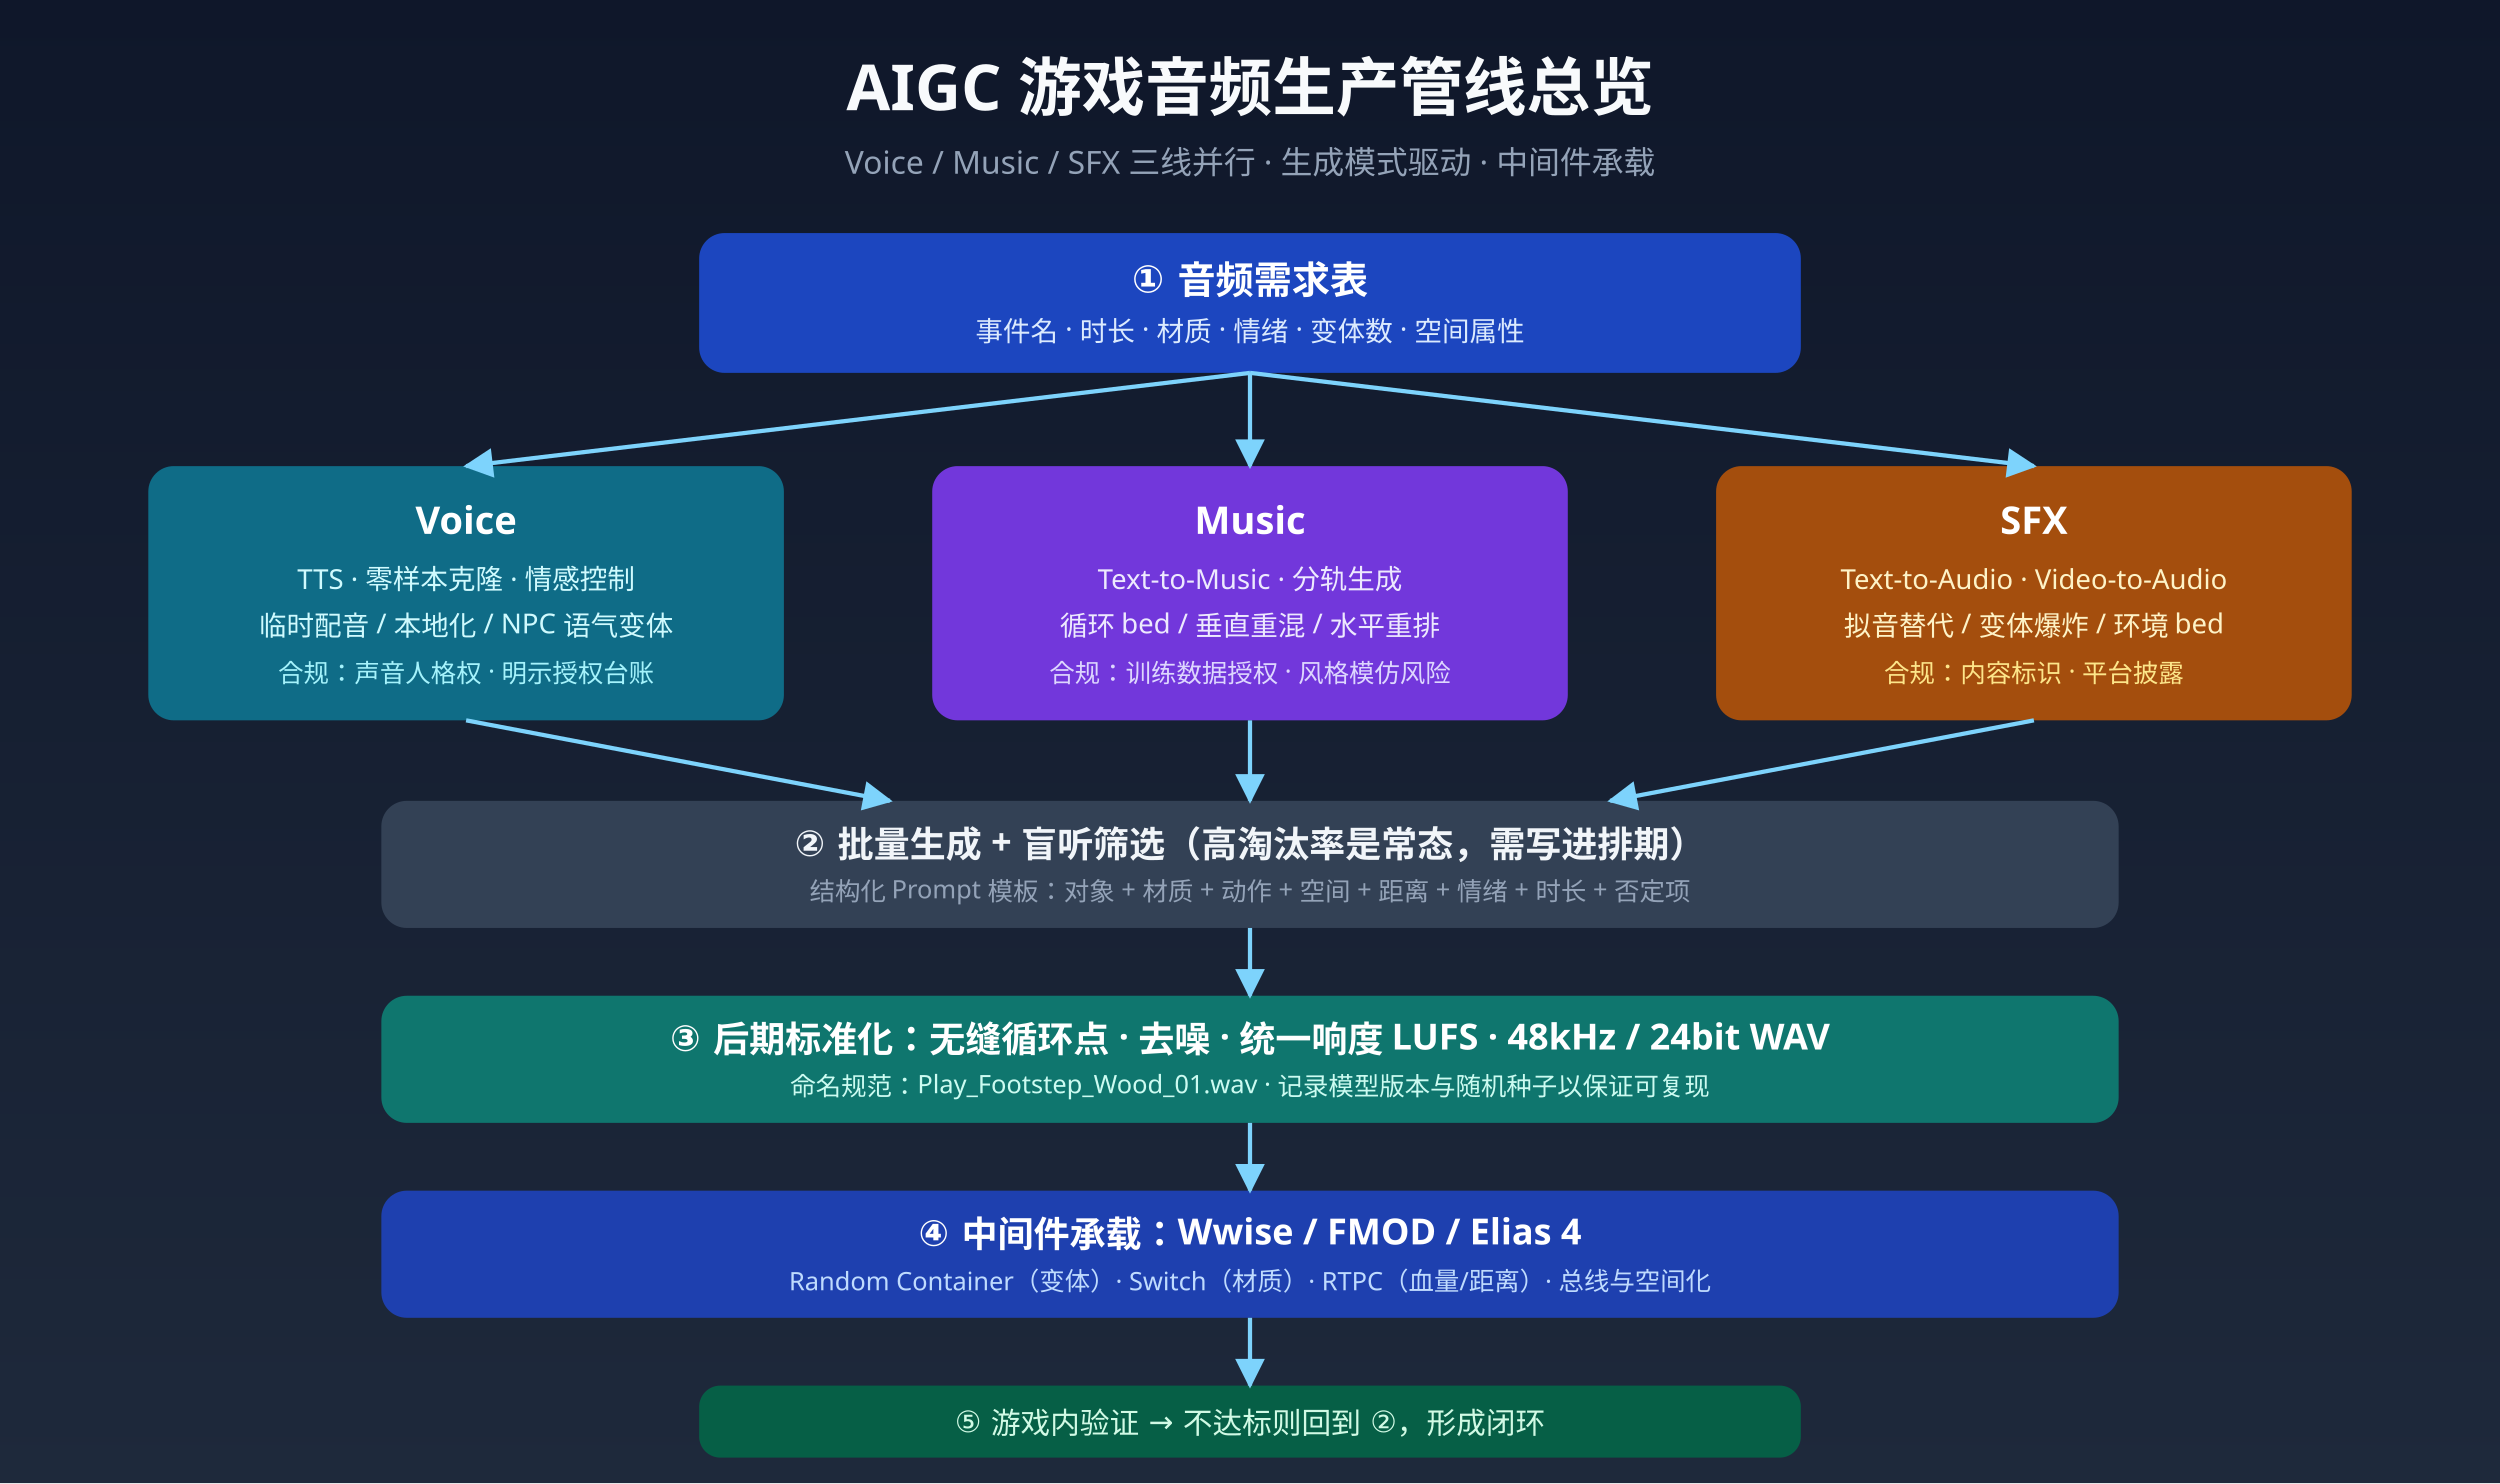
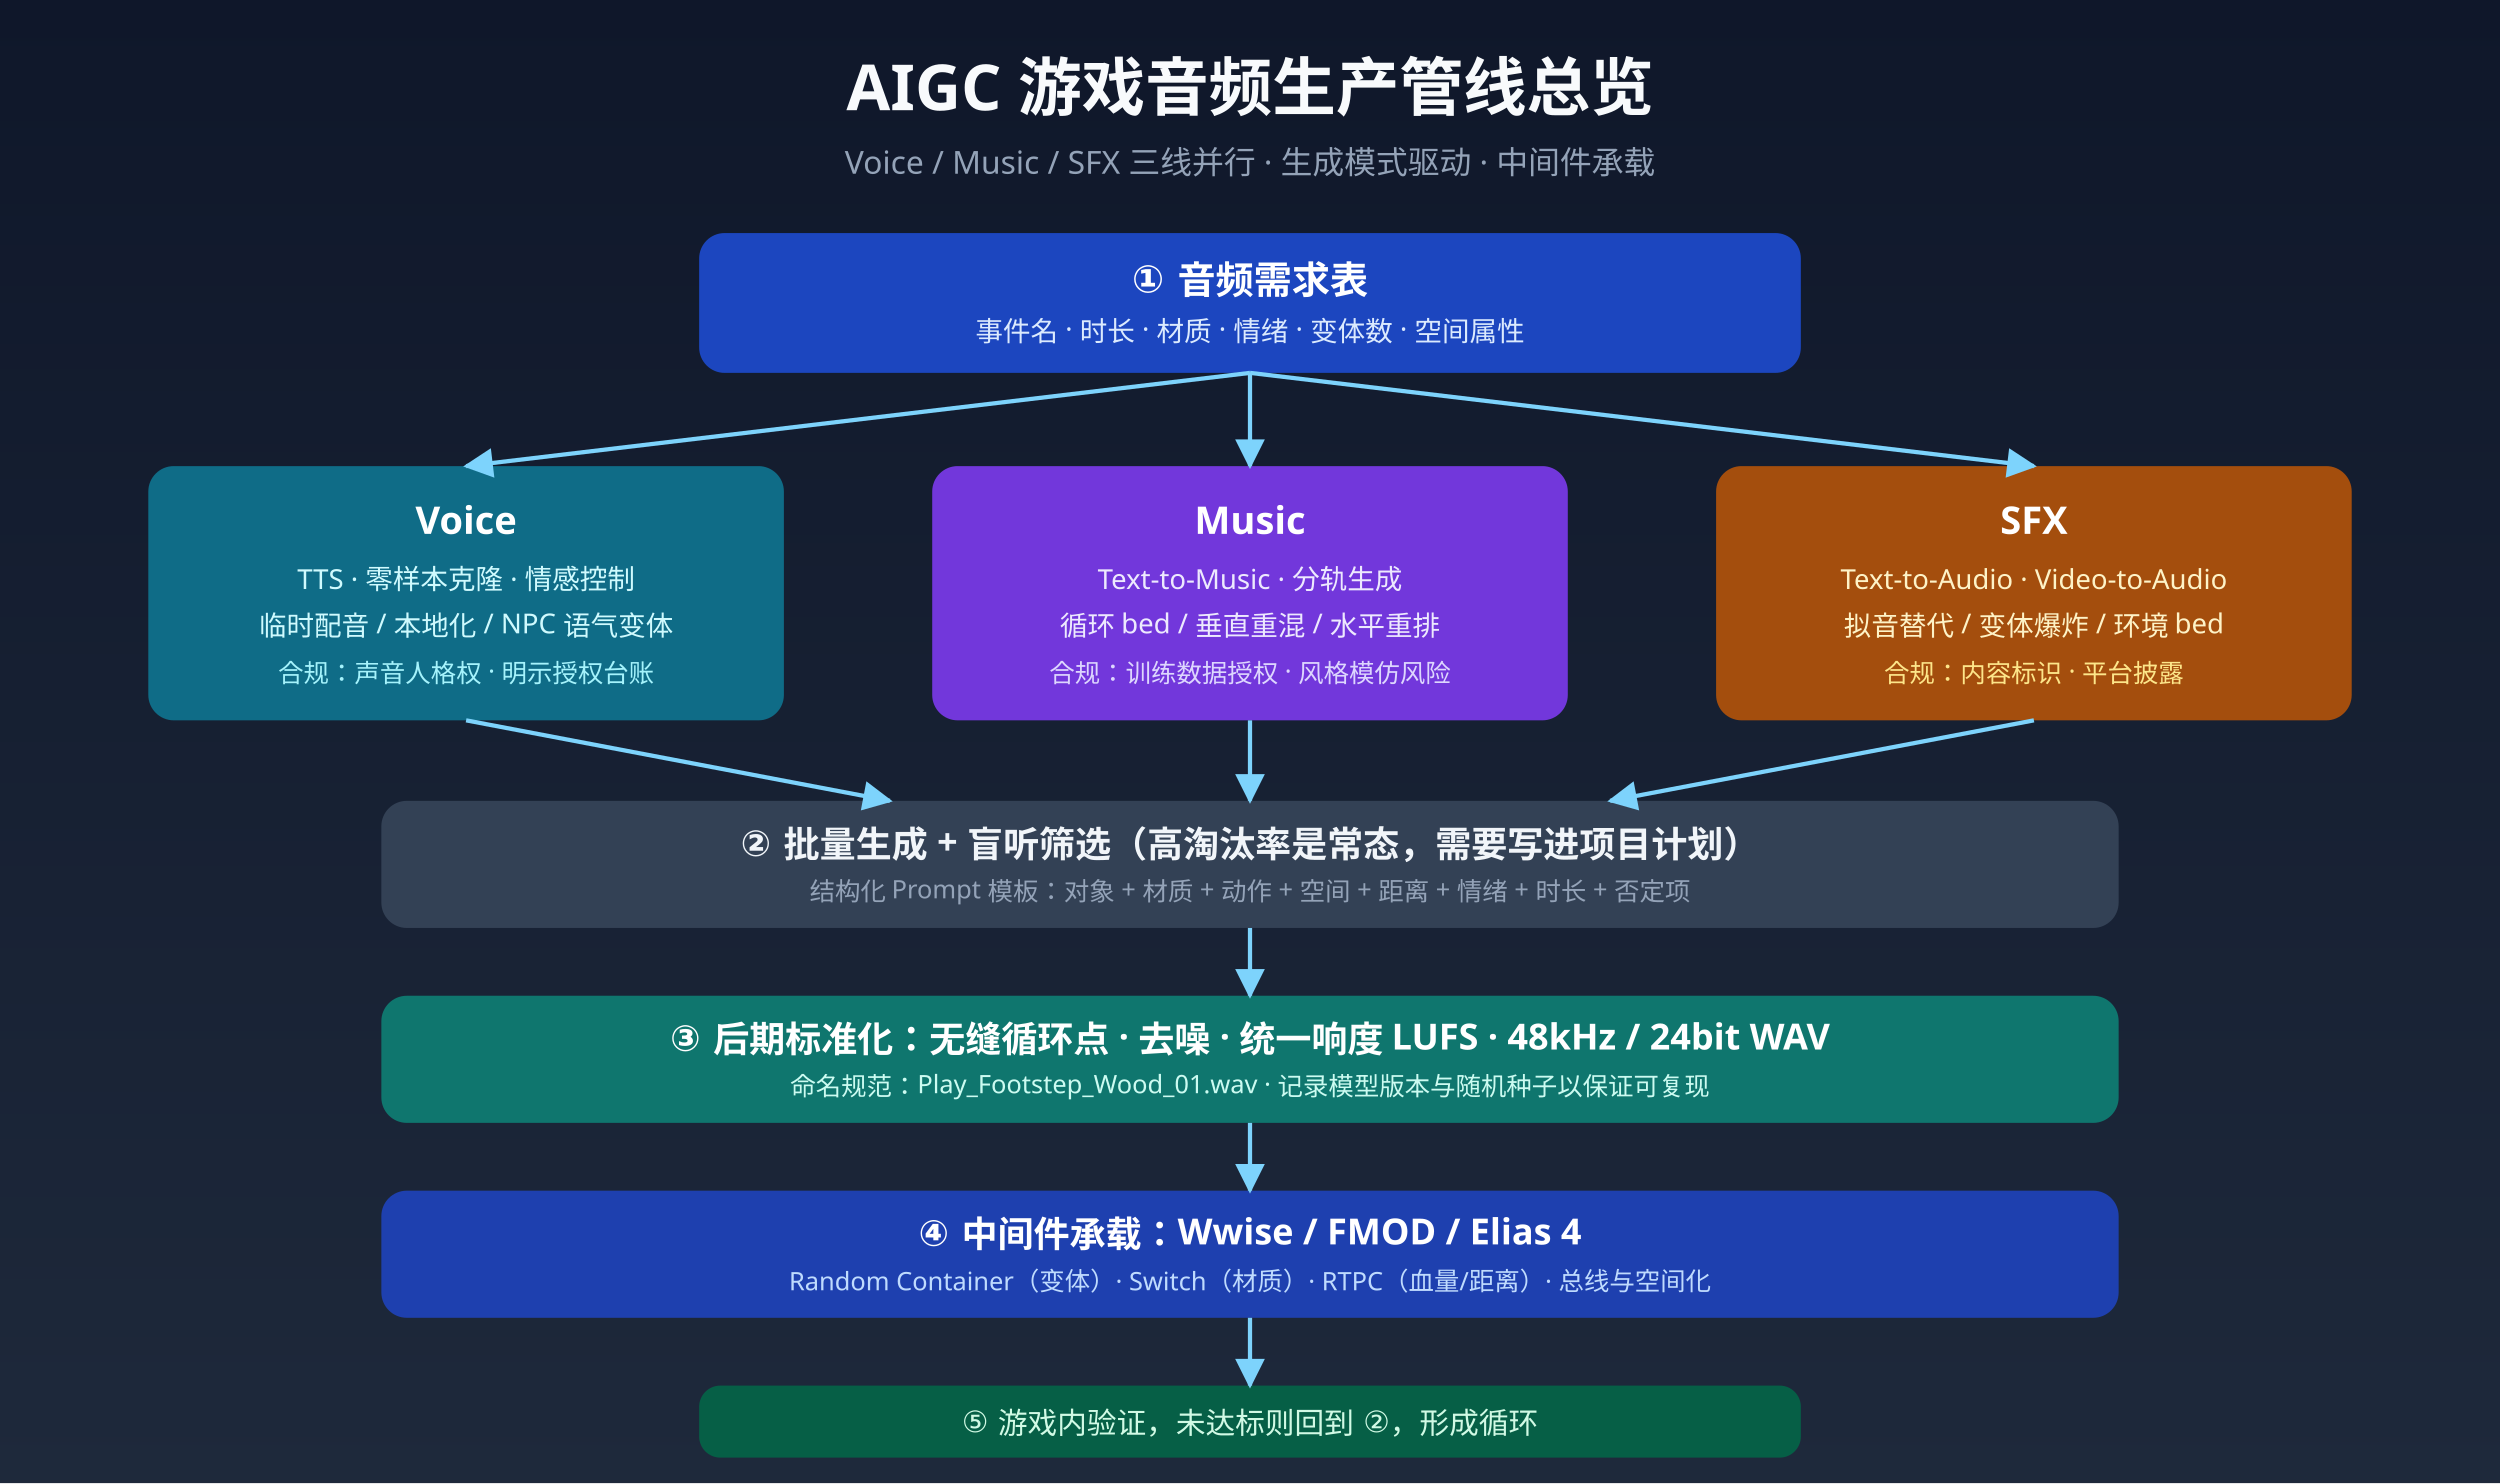
<svg xmlns="http://www.w3.org/2000/svg" width="1180" height="700" viewBox="0 0 1180 700" font-family="Microsoft YaHei, PingFang SC, Hiragino Sans GB, sans-serif">
  <defs>
    <linearGradient id="bg" x1="0" y1="0" x2="0" y2="1">
      <stop offset="0%" stop-color="#0f172a" />
      <stop offset="100%" stop-color="#1e293b" />
    </linearGradient>
    <marker id="arrow" viewBox="0 0 10 10" refX="9" refY="5" markerWidth="7" markerHeight="7" orient="auto-start-reverse">
      <path d="M0,0 L10,5 L0,10 z" fill="#7dd3fc" />
    </marker>
  </defs>
  <rect width="1180" height="700" fill="url(#bg)" />
  <text x="590" y="52" fill="#f8fafc" font-size="30" font-weight="700" text-anchor="middle">AIGC 游戏音频生产管线总览</text>
  <text x="590" y="82" fill="#94a3b8" font-size="15" text-anchor="middle">Voice / Music / SFX 三线并行 · 生成模式驱动 · 中间件承载</text>
  <rect x="330" y="110" width="520" height="66" rx="12" fill="#1d4ed8" opacity="0.85" />
  <text x="590" y="138" fill="#ffffff" font-size="18" font-weight="700" text-anchor="middle">① 音频需求表</text>
  <text x="590" y="161" fill="#dbeafe" font-size="13" text-anchor="middle">事件名 · 时长 · 材质 · 情绪 · 变体数 · 空间属性</text>
  <rect x="70" y="220" width="300" height="120" rx="12" fill="#0e7490" opacity="0.9" />
  <text x="220" y="252" fill="#ffffff" font-size="18" font-weight="700" text-anchor="middle">Voice</text>
  <text x="220" y="278" fill="#cffafe" font-size="13" text-anchor="middle">TTS · 零样本克隆 · 情感控制</text>
  <text x="220" y="300" fill="#cffafe" font-size="13" text-anchor="middle">临时配音 / 本地化 / NPC 语气变体</text>
  <text x="220" y="322" fill="#a5f3fc" font-size="12" text-anchor="middle">合规：声音人格权 · 明示授权台账</text>
  <rect x="440" y="220" width="300" height="120" rx="12" fill="#7c3aed" opacity="0.9" />
  <text x="590" y="252" fill="#ffffff" font-size="18" font-weight="700" text-anchor="middle">Music</text>
  <text x="590" y="278" fill="#ede9fe" font-size="13" text-anchor="middle">Text-to-Music · 分轨生成</text>
  <text x="590" y="300" fill="#ede9fe" font-size="13" text-anchor="middle">循环 bed / 垂直重混 / 水平重排</text>
  <text x="590" y="322" fill="#ddd6fe" font-size="12" text-anchor="middle">合规：训练数据授权 · 风格模仿风险</text>
  <rect x="810" y="220" width="300" height="120" rx="12" fill="#b45309" opacity="0.9" />
  <text x="960" y="252" fill="#ffffff" font-size="18" font-weight="700" text-anchor="middle">SFX</text>
  <text x="960" y="278" fill="#fef3c7" font-size="13" text-anchor="middle">Text-to-Audio · Video-to-Audio</text>
  <text x="960" y="300" fill="#fef3c7" font-size="13" text-anchor="middle">拟音替代 / 变体爆炸 / 环境 bed</text>
  <text x="960" y="322" fill="#fde68a" font-size="12" text-anchor="middle">合规：内容标识 · 平台披露</text>
  <line x1="590" y1="176" x2="220" y2="220" stroke="#7dd3fc" stroke-width="2" marker-end="url(#arrow)" />
  <line x1="590" y1="176" x2="590" y2="220" stroke="#7dd3fc" stroke-width="2" marker-end="url(#arrow)" />
  <line x1="590" y1="176" x2="960" y2="220" stroke="#7dd3fc" stroke-width="2" marker-end="url(#arrow)" />
  <rect x="180" y="378" width="820" height="60" rx="12" fill="#334155" />
-   <text x="590" y="404" fill="#f1f5f9" font-size="17" font-weight="700" text-anchor="middle">② 批量生成 + 盲听筛选（高淘汰率是常态，需写进排期）</text>
+   <text x="590" y="404" fill="#f1f5f9" font-size="17" font-weight="700" text-anchor="middle">② 批量生成 + 盲听筛选（高淘汰率是常态，需要写进项目计划）</text>
  <text x="590" y="425" fill="#94a3b8" font-size="12" text-anchor="middle">结构化 Prompt 模板：对象 + 材质 + 动作 + 空间 + 距离 + 情绪 + 时长 + 否定项</text>
  <line x1="220" y1="340" x2="420" y2="378" stroke="#7dd3fc" stroke-width="2" marker-end="url(#arrow)" />
  <line x1="590" y1="340" x2="590" y2="378" stroke="#7dd3fc" stroke-width="2" marker-end="url(#arrow)" />
  <line x1="960" y1="340" x2="760" y2="378" stroke="#7dd3fc" stroke-width="2" marker-end="url(#arrow)" />
  <rect x="180" y="470" width="820" height="60" rx="12" fill="#0f766e" />
  <text x="590" y="496" fill="#ffffff" font-size="17" font-weight="700" text-anchor="middle">③ 后期标准化：无缝循环点 · 去噪 · 统一响度 LUFS · 48kHz / 24bit WAV</text>
  <text x="590" y="517" fill="#ccfbf1" font-size="12" text-anchor="middle">命名规范：Play_Footstep_Wood_01.wav · 记录模型版本与随机种子以保证可复现</text>
  <line x1="590" y1="438" x2="590" y2="470" stroke="#7dd3fc" stroke-width="2" marker-end="url(#arrow)" />
  <rect x="180" y="562" width="820" height="60" rx="12" fill="#1e40af" />
  <text x="590" y="588" fill="#ffffff" font-size="17" font-weight="700" text-anchor="middle">④ 中间件承载：Wwise / FMOD / Elias 4</text>
  <text x="590" y="609" fill="#bfdbfe" font-size="12" text-anchor="middle">Random Container（变体）· Switch（材质）· RTPC（血量/距离）· 总线与空间化</text>
  <line x1="590" y1="530" x2="590" y2="562" stroke="#7dd3fc" stroke-width="2" marker-end="url(#arrow)" />
  <rect x="330" y="654" width="520" height="34" rx="10" fill="#065f46" />
-   <text x="590" y="676" fill="#d1fae5" font-size="14" text-anchor="middle">⑤ 游戏内验证 → 不达标则回到 ②，形成闭环</text>
+   <text x="590" y="676" fill="#d1fae5" font-size="14" text-anchor="middle">⑤ 游戏内验证，未达标则回到 ②，形成循环</text>
  <line x1="590" y1="622" x2="590" y2="654" stroke="#7dd3fc" stroke-width="2" marker-end="url(#arrow)" />
</svg>
